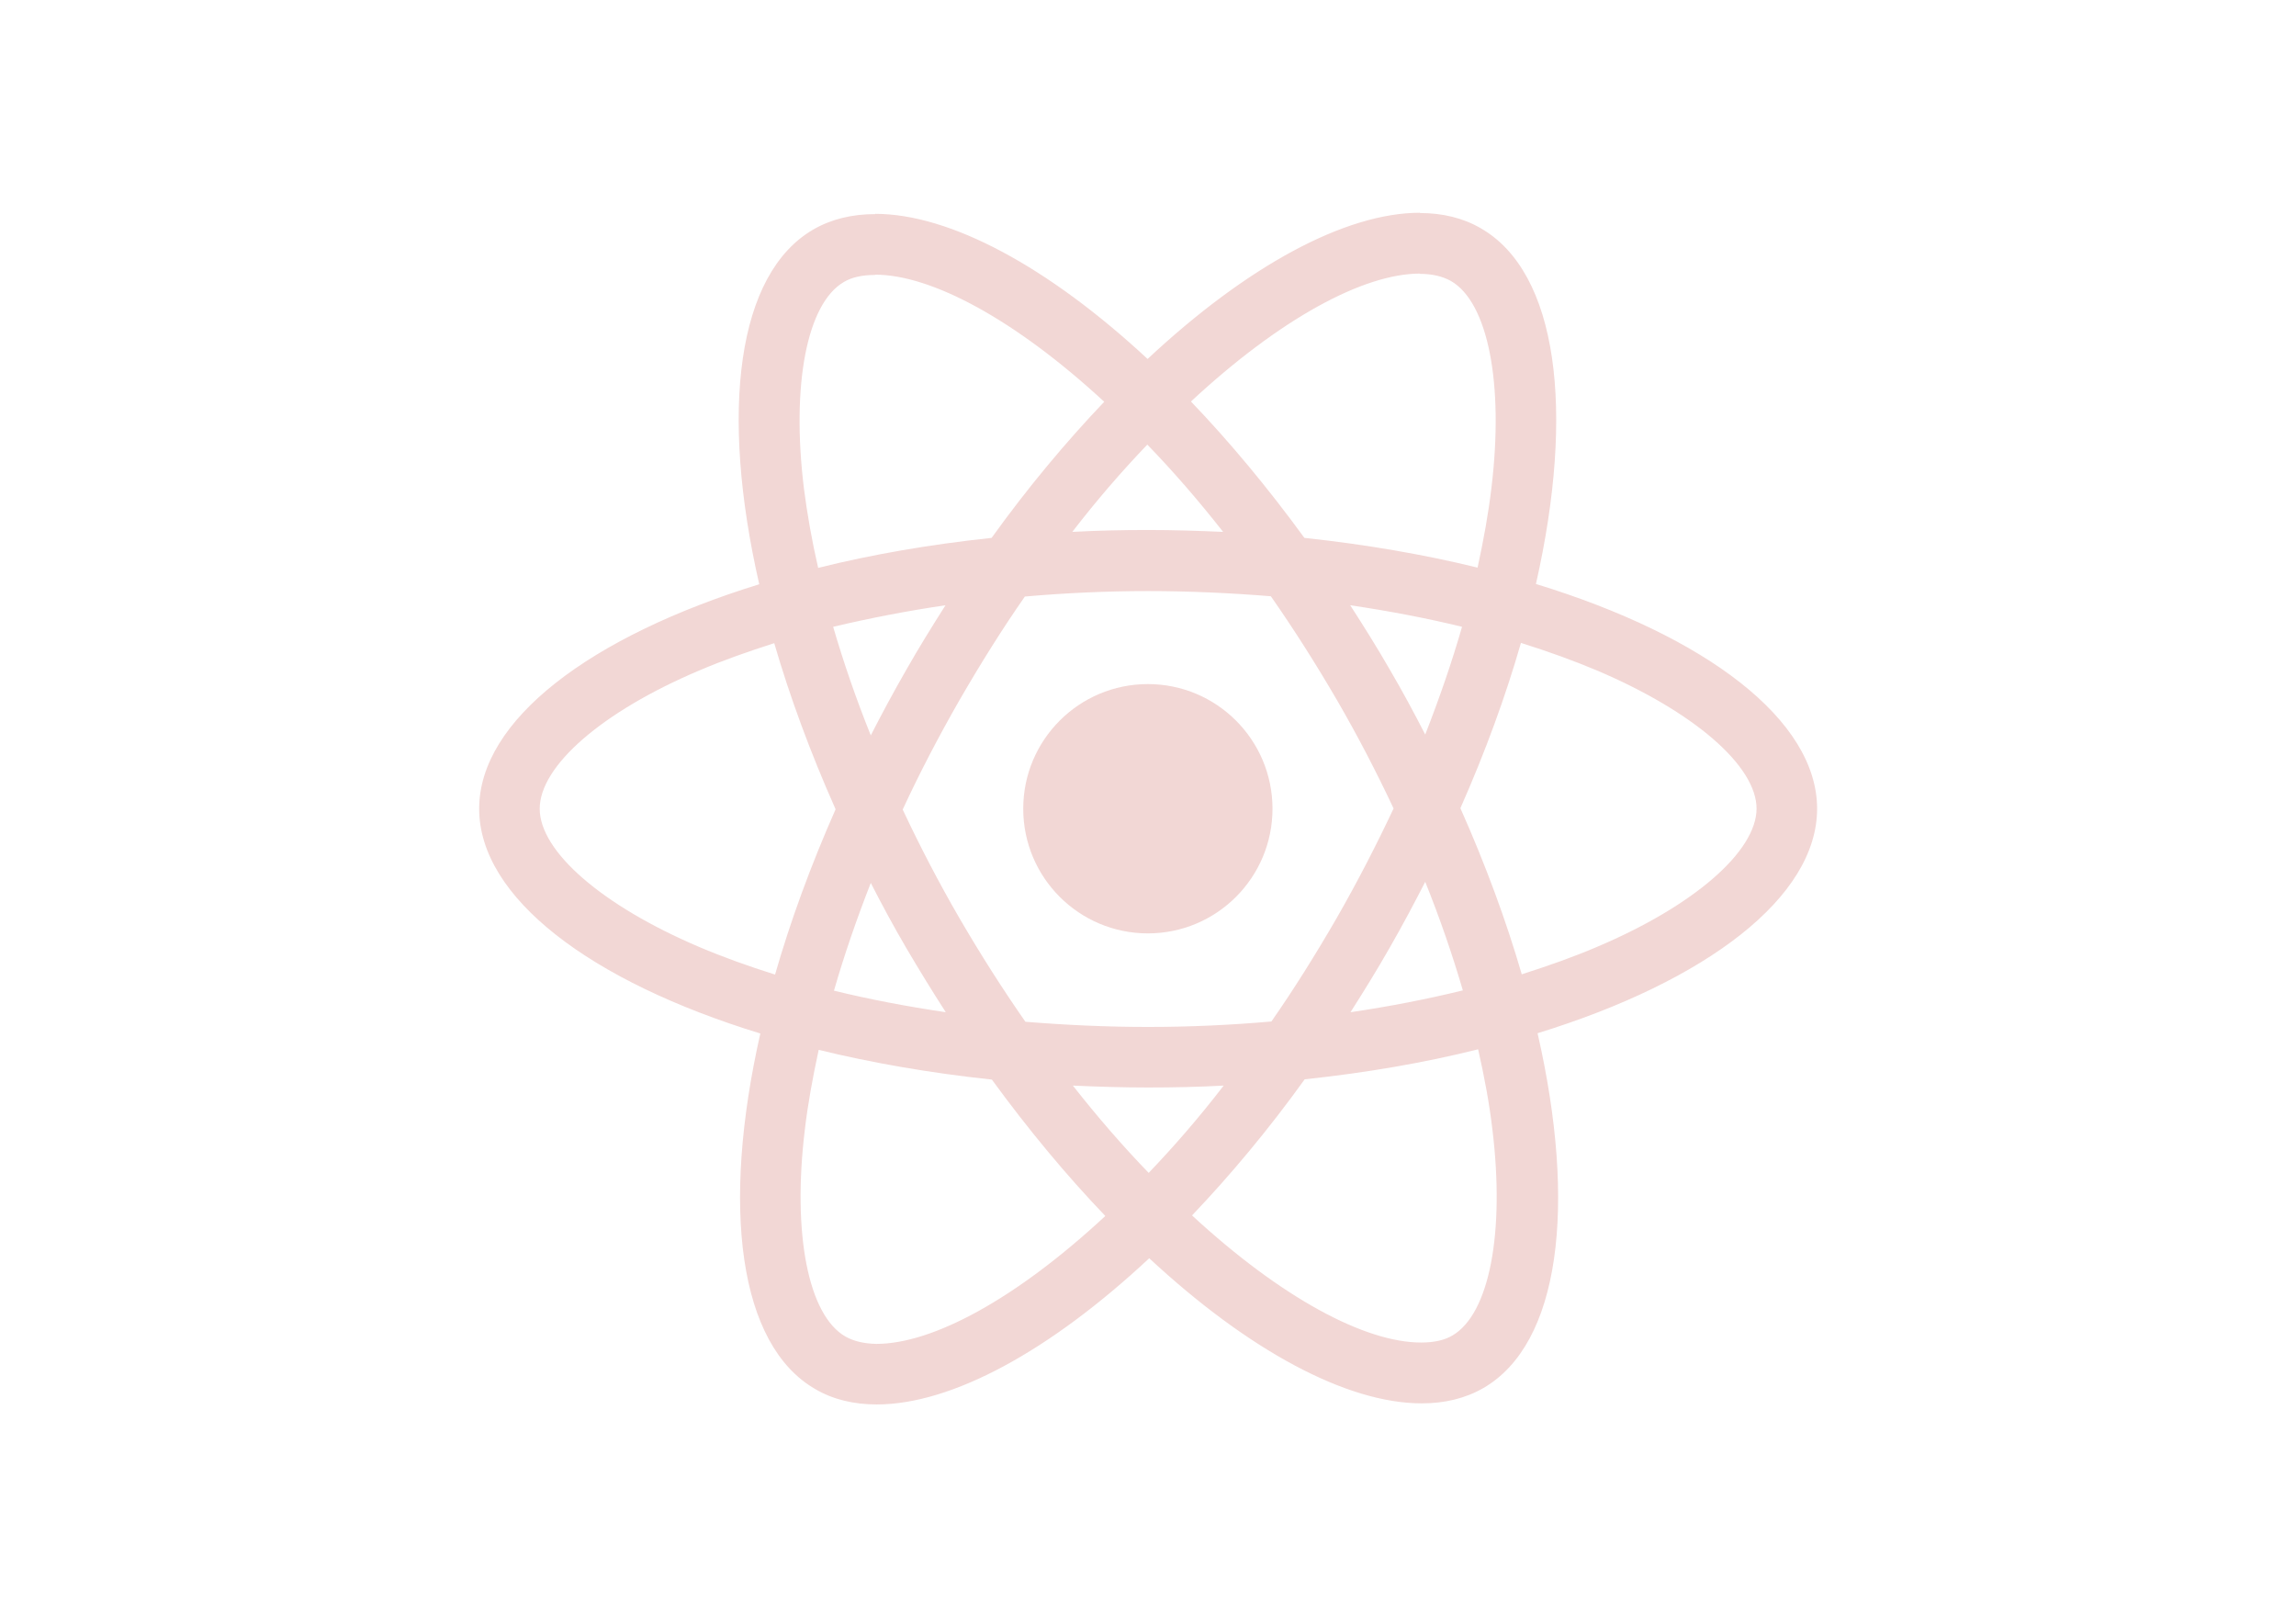
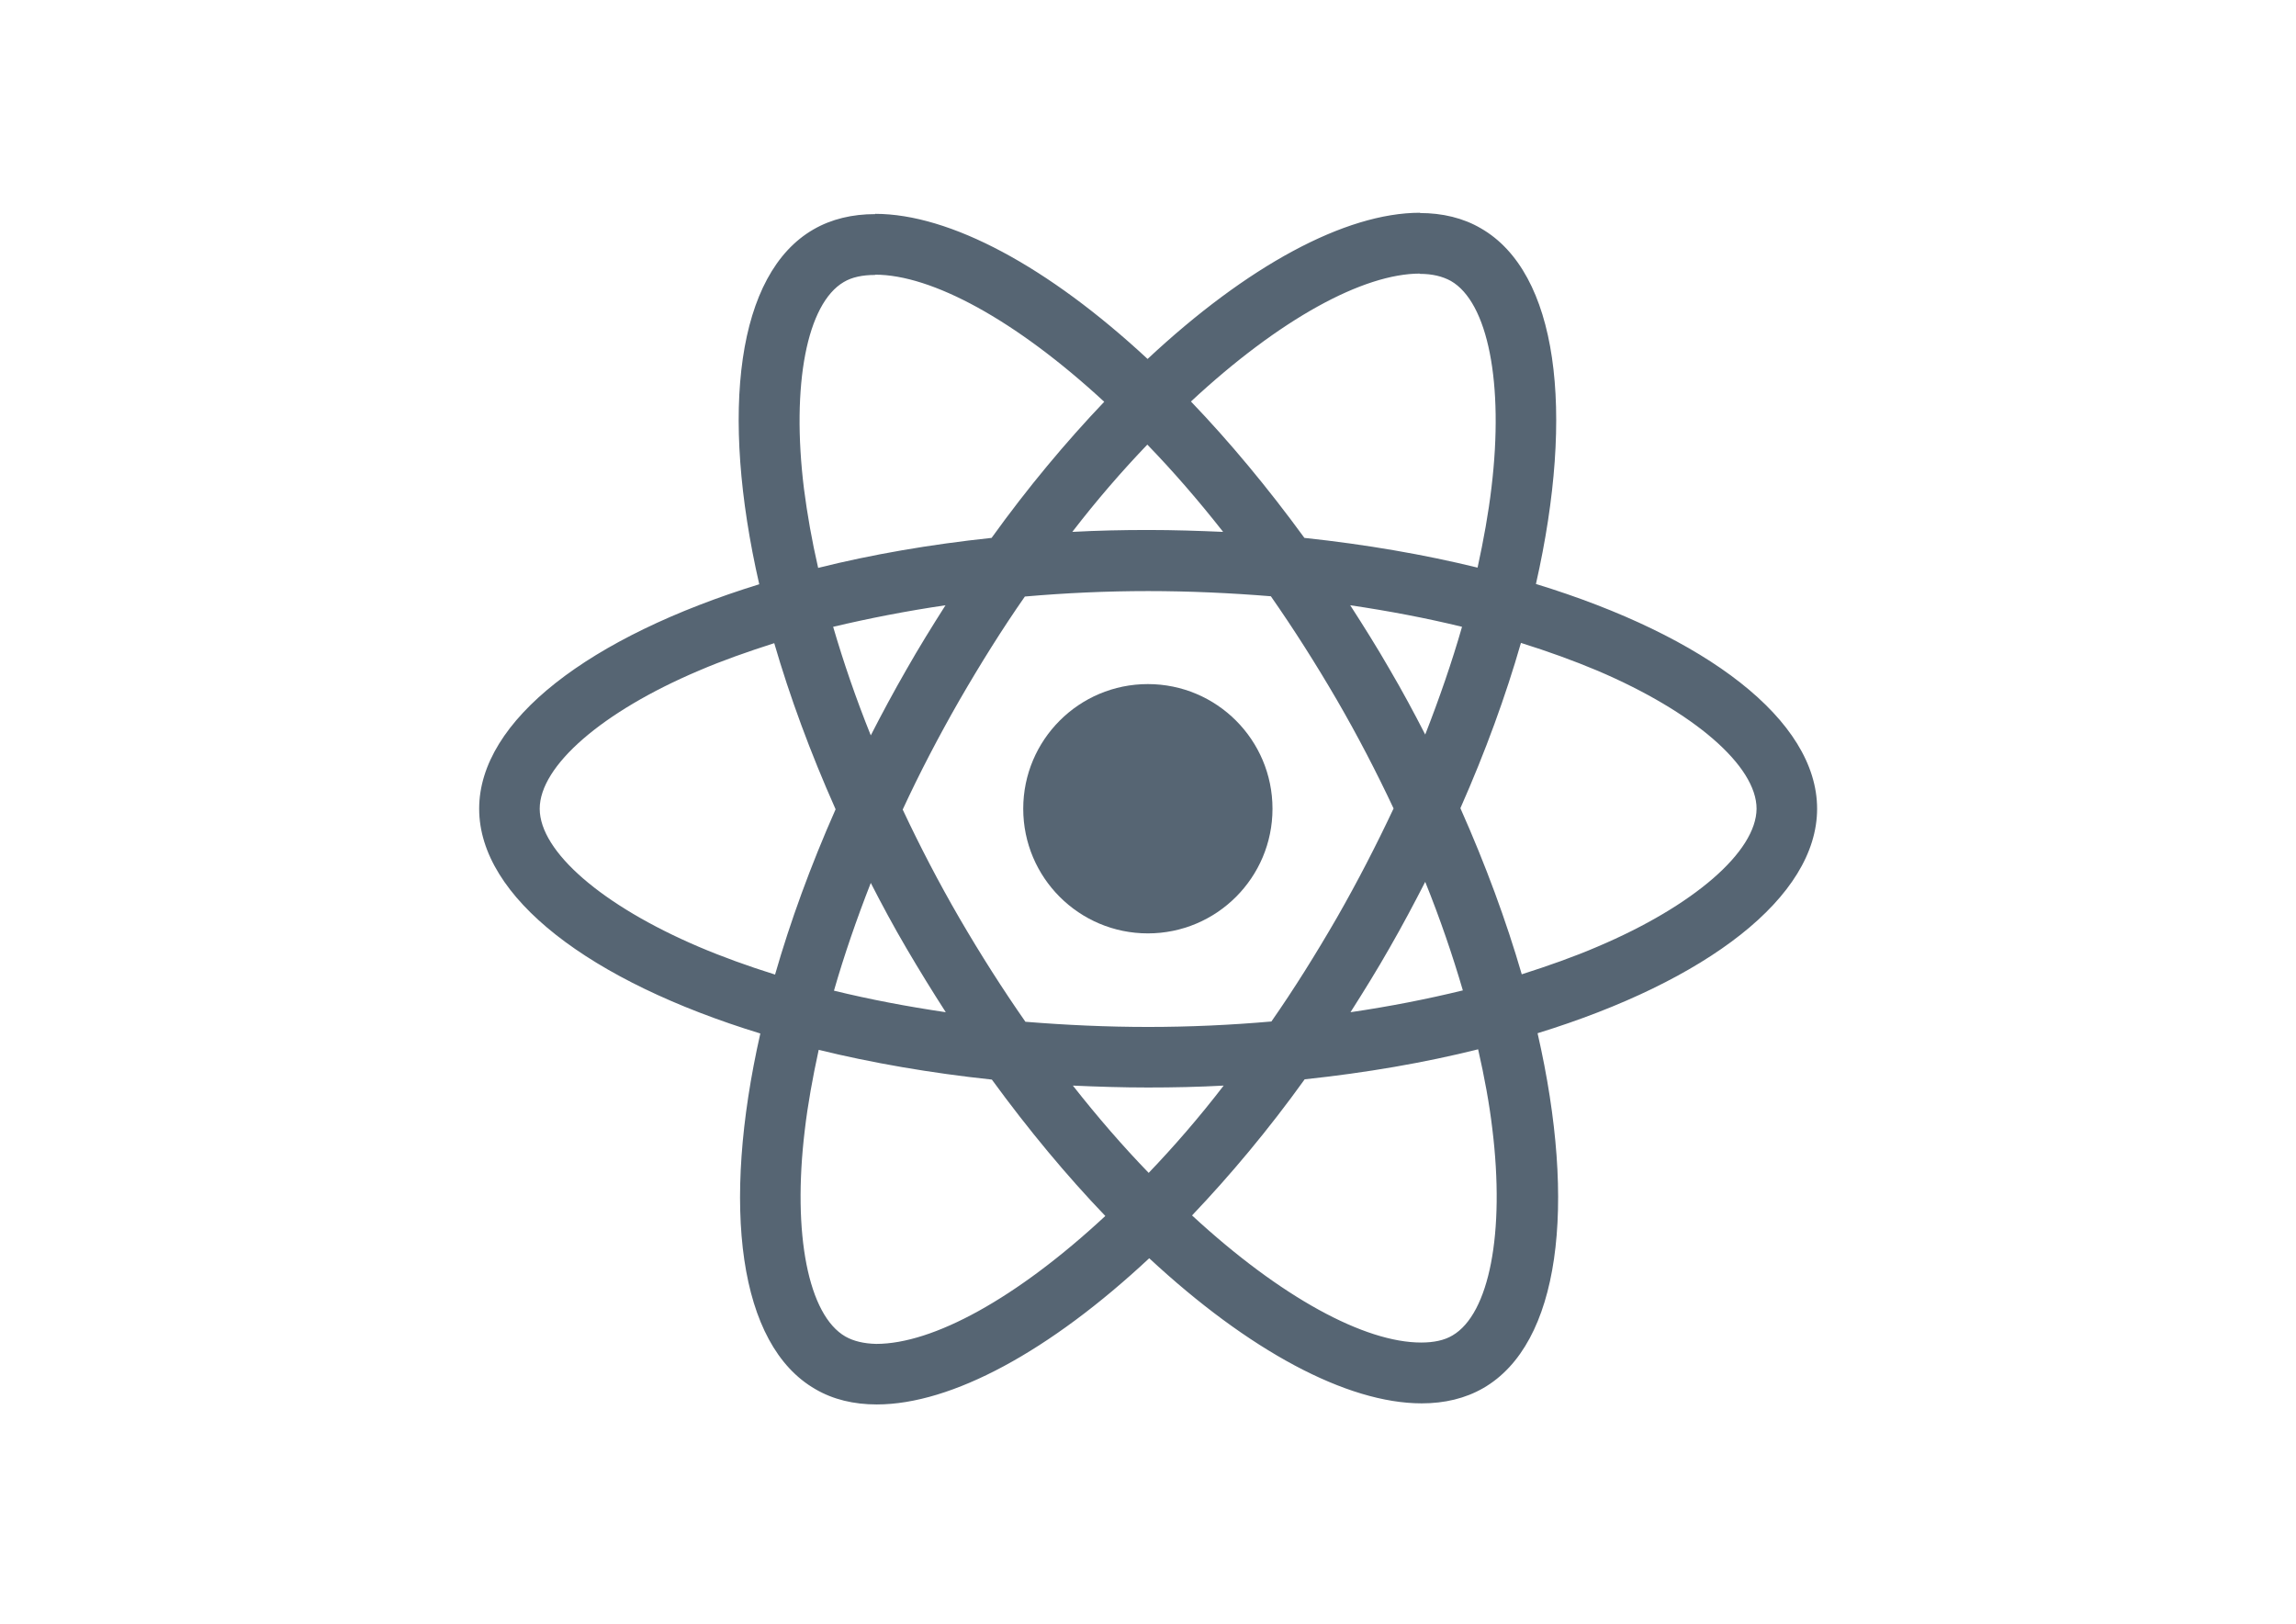
<svg xmlns="http://www.w3.org/2000/svg" viewBox="0 0 841.9 595.3">
-   <g fill="#F2D7D5">
+   <g fill="#566573">
    <path d="M666.3 296.5c0-32.5-40.7-63.3-103.1-82.4 14.4-63.6 8-114.2-20.2-130.4-6.5-3.8-14.1-5.6-22.4-5.6v22.3c4.6 0 8.3.9 11.4 2.6 13.6 7.8 19.5 37.5 14.9 75.7-1.1 9.4-2.9 19.3-5.1 29.4-19.6-4.8-41-8.5-63.5-10.9-13.5-18.5-27.5-35.3-41.6-50 32.6-30.3 63.2-46.9 84-46.9V78c-27.5 0-63.5 19.6-99.9 53.6-36.4-33.8-72.4-53.2-99.9-53.2v22.3c20.7 0 51.4 16.5 84 46.6-14 14.7-28 31.4-41.3 49.9-22.6 2.4-44 6.1-63.6 11-2.3-10-4-19.7-5.2-29-4.7-38.2 1.1-67.9 14.6-75.8 3-1.8 6.9-2.6 11.5-2.6V78.5c-8.4 0-16 1.8-22.6 5.6-28.1 16.2-34.4 66.7-19.9 130.1-62.2 19.2-102.7 49.9-102.7 82.3 0 32.5 40.7 63.3 103.1 82.4-14.4 63.6-8 114.2 20.2 130.4 6.5 3.8 14.1 5.6 22.5 5.6 27.5 0 63.5-19.6 99.9-53.6 36.4 33.8 72.4 53.2 99.9 53.2 8.4 0 16-1.8 22.6-5.6 28.1-16.2 34.4-66.7 19.9-130.1 62-19.1 102.5-49.9 102.5-82.3zm-130.2-66.7c-3.7 12.9-8.3 26.2-13.5 39.5-4.1-8-8.4-16-13.1-24-4.6-8-9.5-15.8-14.4-23.4 14.2 2.1 27.9 4.7 41 7.9zm-45.8 106.5c-7.8 13.5-15.8 26.3-24.1 38.2-14.9 1.3-30 2-45.2 2-15.1 0-30.2-.7-45-1.9-8.3-11.9-16.4-24.6-24.2-38-7.6-13.1-14.5-26.4-20.8-39.8 6.2-13.4 13.2-26.8 20.7-39.9 7.8-13.5 15.8-26.3 24.1-38.2 14.9-1.3 30-2 45.2-2 15.1 0 30.2.7 45 1.9 8.3 11.9 16.4 24.6 24.2 38 7.6 13.1 14.5 26.4 20.8 39.8-6.3 13.4-13.2 26.8-20.7 39.9zm32.3-13c5.4 13.4 10 26.8 13.8 39.8-13.1 3.2-26.9 5.9-41.2 8 4.9-7.7 9.8-15.6 14.4-23.7 4.6-8 8.9-16.1 13-24.1zM421.2 430c-9.3-9.6-18.6-20.3-27.8-32 9 .4 18.2.7 27.5.7 9.4 0 18.7-.2 27.8-.7-9 11.7-18.3 22.4-27.5 32zm-74.4-58.9c-14.2-2.1-27.9-4.7-41-7.9 3.7-12.9 8.3-26.2 13.5-39.5 4.1 8 8.4 16 13.1 24 4.7 8 9.5 15.8 14.4 23.4zM420.7 163c9.3 9.6 18.6 20.3 27.8 32-9-.4-18.2-.7-27.5-.7-9.4 0-18.7.2-27.8.7 9-11.7 18.3-22.4 27.5-32zm-74 58.9c-4.9 7.7-9.8 15.6-14.4 23.7-4.6 8-8.9 16-13 24-5.4-13.4-10-26.8-13.8-39.8 13.1-3.1 26.9-5.8 41.2-7.9zm-90.5 125.2c-35.4-15.1-58.3-34.9-58.3-50.6 0-15.7 22.9-35.6 58.3-50.6 8.6-3.7 18-7 27.7-10.1 5.7 19.6 13.2 40 22.5 60.9-9.2 20.8-16.6 41.1-22.2 60.6-9.9-3.1-19.3-6.5-28-10.2zM310 490c-13.6-7.8-19.5-37.5-14.9-75.7 1.1-9.4 2.9-19.3 5.1-29.4 19.6 4.8 41 8.5 63.5 10.9 13.5 18.5 27.5 35.3 41.6 50-32.6 30.3-63.2 46.9-84 46.9-4.5-.1-8.3-1-11.3-2.7zm237.2-76.2c4.7 38.2-1.1 67.9-14.6 75.8-3 1.8-6.9 2.6-11.5 2.6-20.7 0-51.4-16.5-84-46.6 14-14.7 28-31.4 41.3-49.9 22.6-2.4 44-6.1 63.6-11 2.3 10.1 4.1 19.8 5.2 29.1zm38.5-66.7c-8.6 3.7-18 7-27.7 10.1-5.7-19.6-13.2-40-22.5-60.9 9.2-20.8 16.6-41.1 22.2-60.6 9.9 3.1 19.3 6.5 28.1 10.2 35.4 15.1 58.3 34.9 58.3 50.6-.1 15.7-23 35.6-58.4 50.6zM320.8 78.4z" />
    <circle cx="420.9" cy="296.5" r="45.7" />
    <path d="M520.5 78.1z" />
  </g>
</svg>
